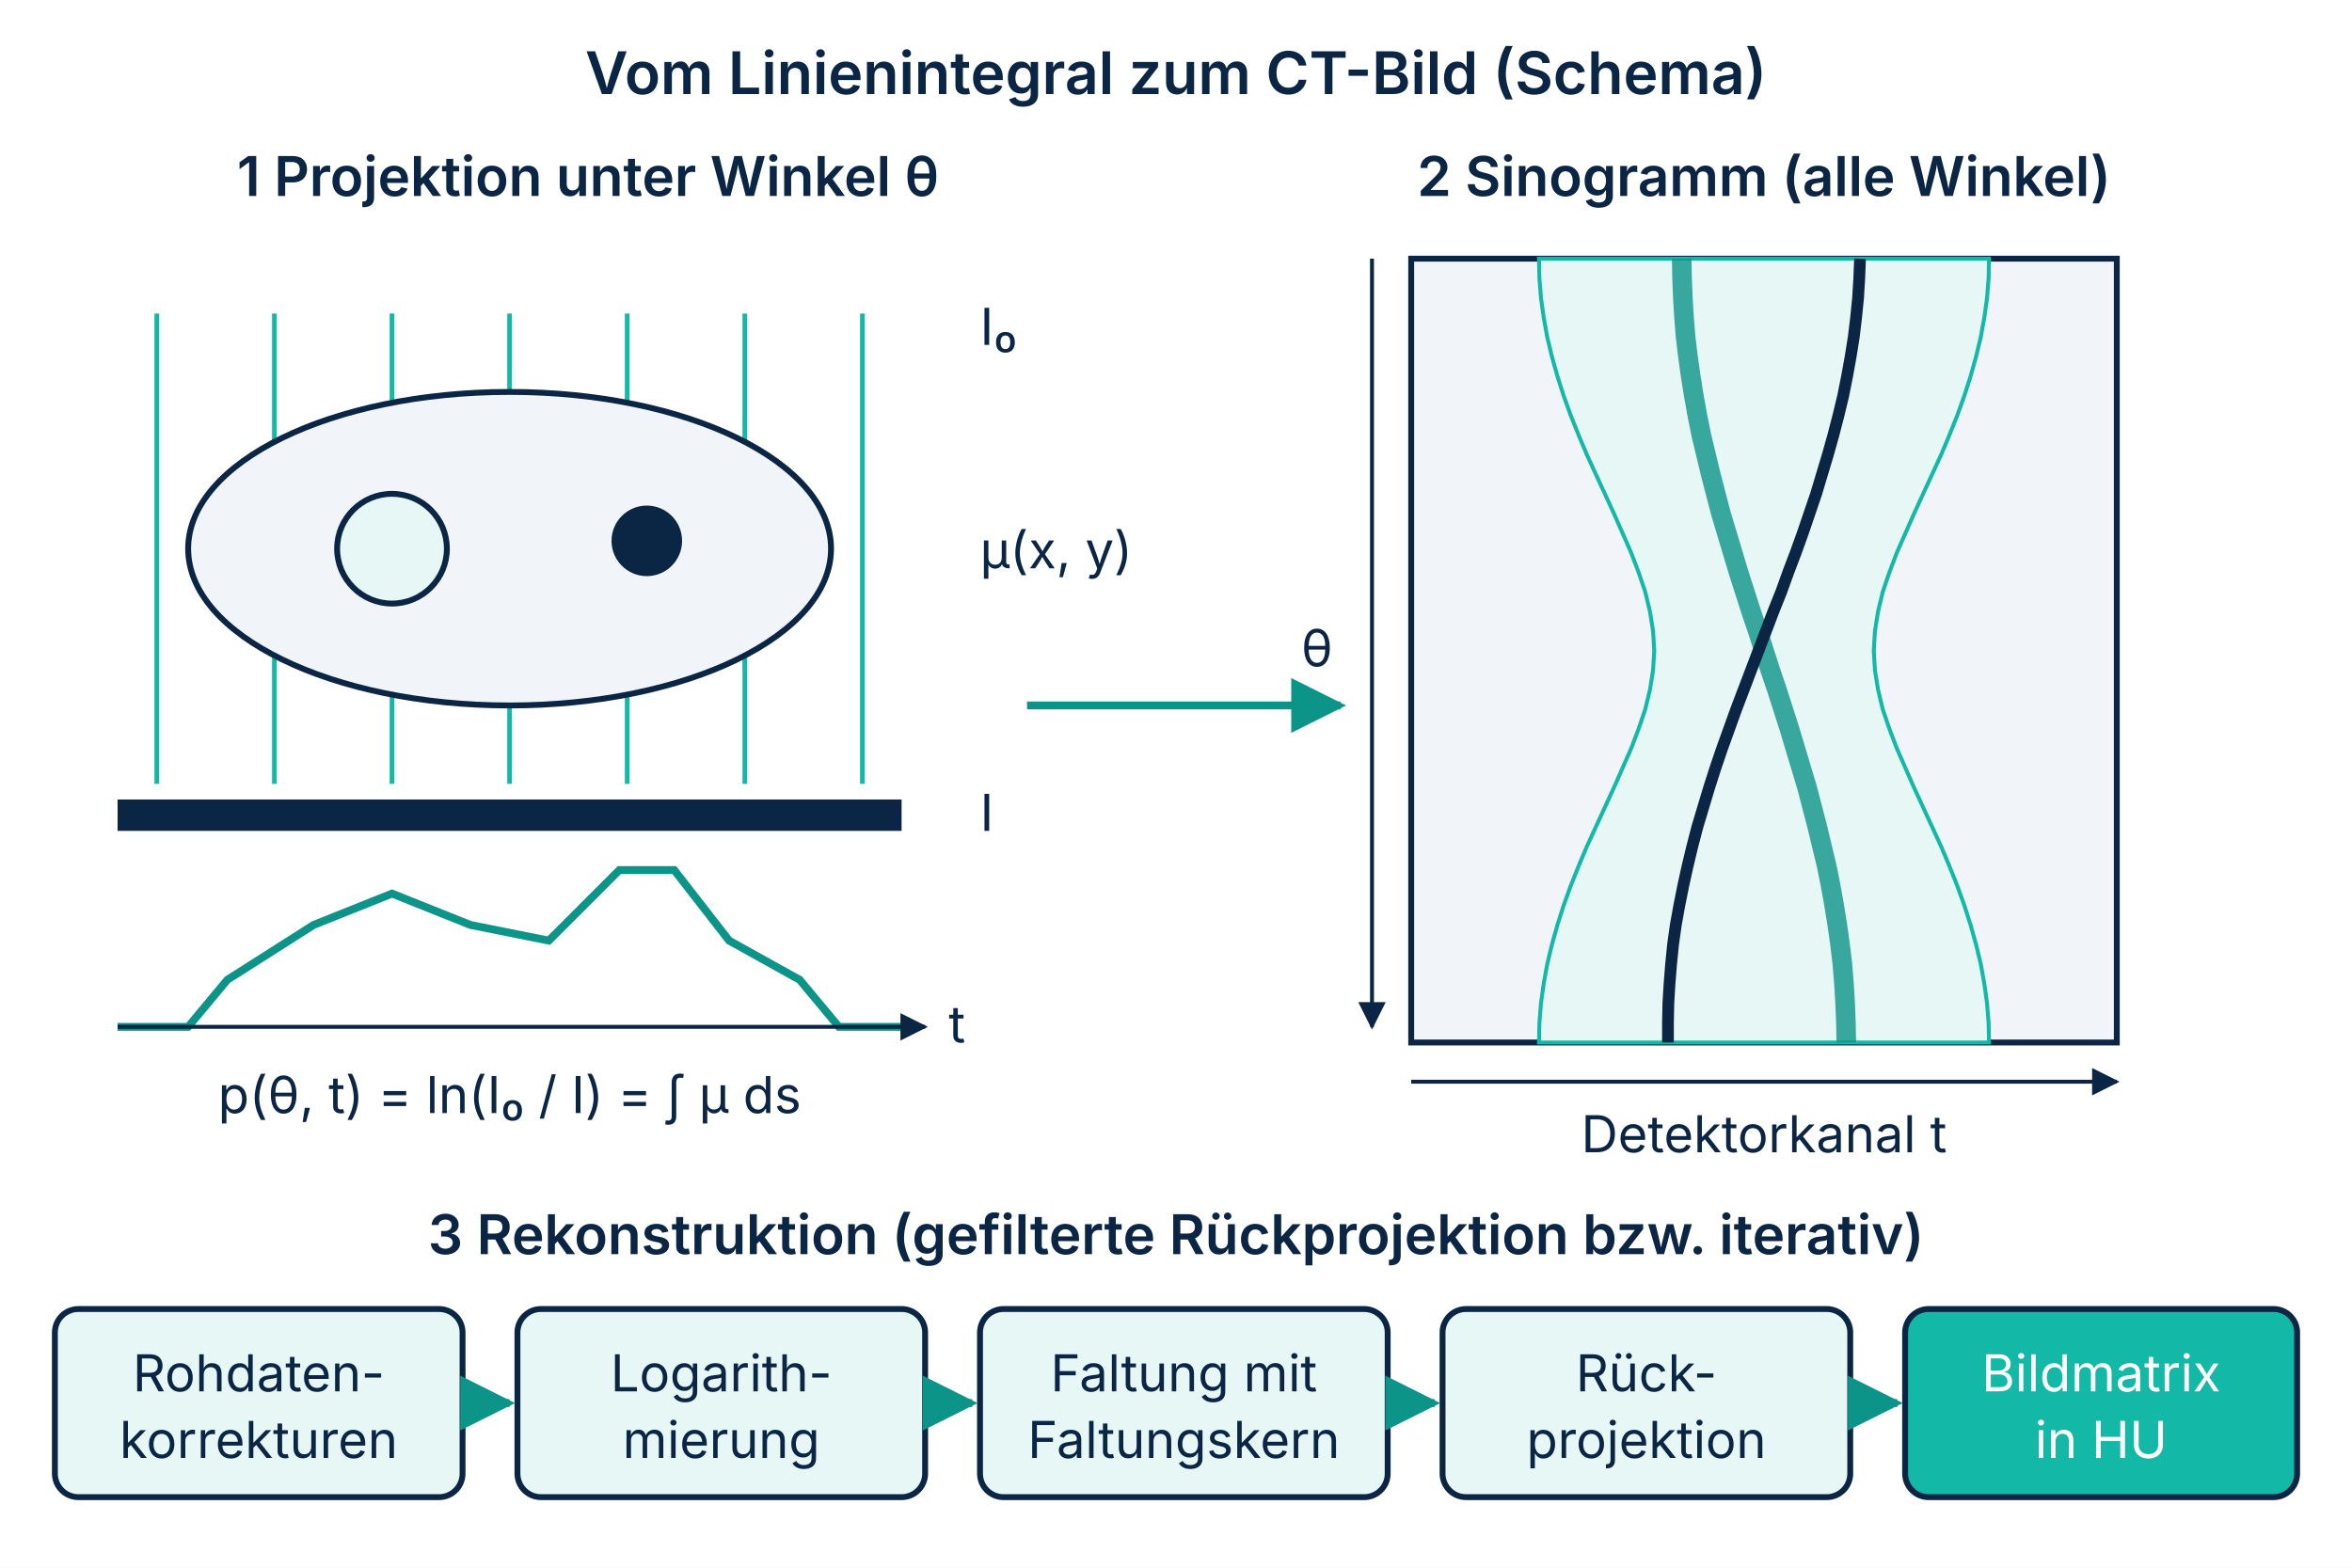
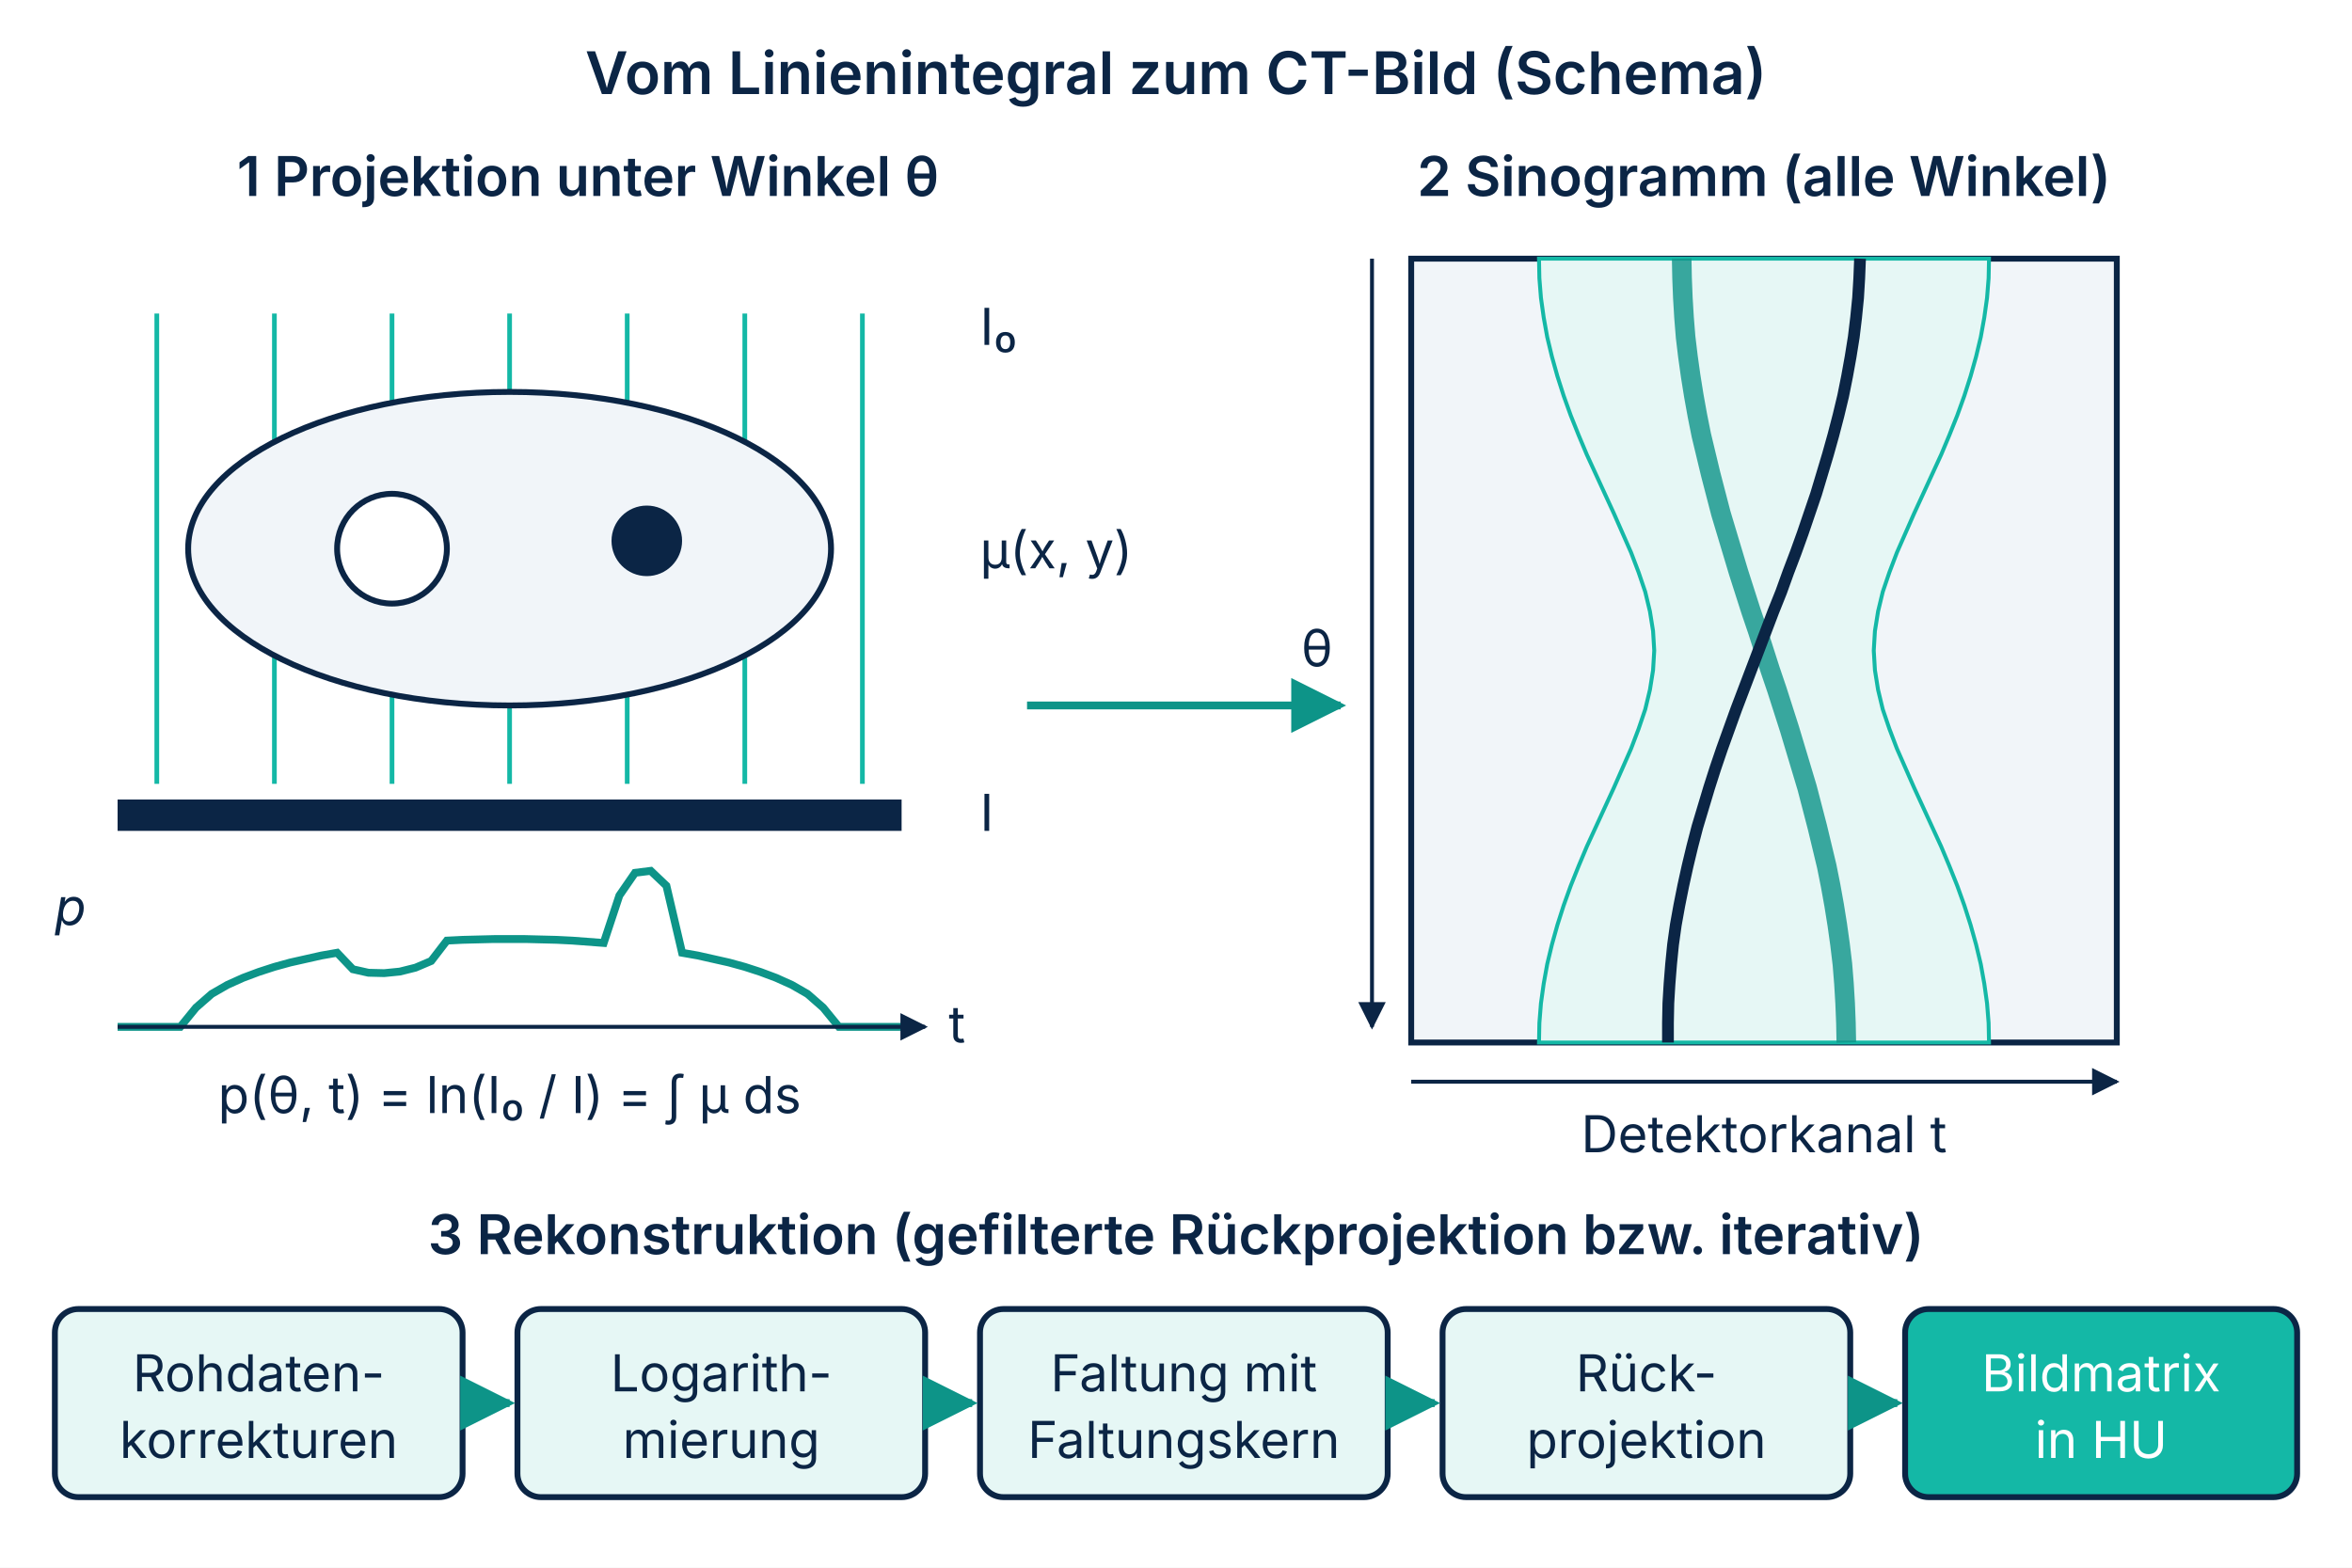
<svg xmlns="http://www.w3.org/2000/svg" viewBox="0 0 600 400" font-family="Inter, Arial, sans-serif" font-size="13" fill="#0b2545">
  <defs>
    <marker id="arr" viewBox="0 0 10 10" refX="9" refY="5" markerWidth="7" markerHeight="7" orient="auto-start-reverse">
      <path d="M0,0 L10,5 L0,10 z" fill="#0d9488" />
    </marker>
    <marker id="arrd" viewBox="0 0 10 10" refX="9" refY="5" markerWidth="7" markerHeight="7" orient="auto-start-reverse">
      <path d="M0,0 L10,5 L0,10 z" fill="#0b2545" />
    </marker>
  </defs>
  <rect width="600" height="400" fill="#ffffff" />
  <text x="300" y="24" text-anchor="middle" font-size="15" font-weight="600">Vom Linienintegral zum CT-Bild (Schema)</text>
  <text x="150" y="50" text-anchor="middle" font-size="14" font-weight="600">1  Projektion unter Winkel θ</text>
  <g stroke="#14b8a6" stroke-width="1.2">
    <line x1="40" y1="80" x2="40" y2="200" />
    <line x1="70" y1="80" x2="70" y2="200" />
    <line x1="100" y1="80" x2="100" y2="200" />
    <line x1="130" y1="80" x2="130" y2="200" />
    <line x1="160" y1="80" x2="160" y2="200" />
    <line x1="190" y1="80" x2="190" y2="200" />
    <line x1="220" y1="80" x2="220" y2="200" />
  </g>
  <text x="250" y="88" font-size="13">I₀</text>
  <ellipse cx="130" cy="140" rx="82" ry="40" fill="#f1f5f9" stroke="#0b2545" stroke-width="1.5" />
-   <circle cx="100" cy="140" r="14" fill="#e6f7f5" stroke="#0b2545" stroke-width="1.5" />
+   <circle cx="100" cy="140" r="14" fill="#ffffff" stroke="#0b2545" stroke-width="1.5" />
  <circle cx="165" cy="138" r="9" fill="#0b2545" />
  <text x="250" y="145" font-size="13">μ(x, y)</text>
  <rect x="30" y="204" width="200" height="8" fill="#0b2545" />
  <text x="250" y="212" font-size="13">I</text>
-   <polyline points="30,262 48,262 58,250 80,236 100,228 120,236 140,240 158,222 172,222 186,240 204,250 214,262 230,262" fill="none" stroke="#0d9488" stroke-width="2" />
+   <polyline points="30,262.0 34,262.0 38,262.0 42,262.0 46,262.0 50,257.1 54,253.6 58,251.3 62,249.5 66,248.0 70,246.7 74,245.6 78,244.7 82,243.8 86,243.1 90,247.3 94,248.2 98,248.3 102,247.9 106,246.9 110,245.2 114,240.0 118,239.8 122,239.7 126,239.6 130,239.6 134,239.6 138,239.7 142,239.8 146,240.0 150,240.3 154,240.6 158,228.5 162,222.7 166,222.2 170,226.0 174,243.1 178,243.8 182,244.7 186,245.6 190,246.7 194,248.0 198,249.5 202,251.3 206,253.6 210,257.1 214,262.0 218,262.0 222,262.0 226,262.0 230,262.0" fill="none" stroke="#0d9488" stroke-width="2" />
  <line x1="30" y1="262" x2="236" y2="262" stroke="#0b2545" stroke-width="1" marker-end="url(#arrd)" />
  <text x="242" y="266" font-size="13">t</text>
+   <text x="14" y="236" font-size="13" font-style="italic">p</text>
  <text x="130" y="284" text-anchor="middle" font-size="13">p(θ, t) = ln(I₀ / I) = ∫ μ ds</text>
  <text x="450" y="50" text-anchor="middle" font-size="14" font-weight="600">2  Sinogramm (alle Winkel)</text>
  <rect x="360" y="66" width="180" height="200" fill="#f1f5f9" stroke="#0b2545" stroke-width="1.5" />
  <path d="M392.6,66.0 L392.7,71.0 L393.1,76.0 L393.8,81.0 L394.7,86.0 L395.9,91.0 L397.3,96.0 L398.9,101.0 L400.7,106.0 L402.7,111.0 L404.8,116.0 L407.1,121.0 L409.4,126.0 L411.7,131.0 L413.9,136.0 L416.1,141.0 L418.0,146.0 L419.7,151.0 L420.9,156.0 L421.7,161.0 L422.0,166.0 L421.7,171.0 L420.9,176.0 L419.7,181.0 L418.0,186.0 L416.1,191.0 L413.9,196.0 L411.7,201.0 L409.4,206.0 L407.1,211.0 L404.8,216.0 L402.7,221.0 L400.7,226.0 L398.9,231.0 L397.3,236.0 L395.9,241.0 L394.7,246.0 L393.8,251.0 L393.1,256.0 L392.7,261.0 L392.6,266.0 L507.4,266.0 L507.3,261.0 L506.9,256.0 L506.2,251.0 L505.3,246.0 L504.1,241.0 L502.7,236.0 L501.1,231.0 L499.3,226.0 L497.3,221.0 L495.2,216.0 L492.9,211.0 L490.6,206.0 L488.3,201.0 L486.1,196.0 L483.9,191.0 L482.0,186.0 L480.3,181.0 L479.1,176.0 L478.3,171.0 L478.0,166.0 L478.3,161.0 L479.1,156.0 L480.3,151.0 L482.0,146.0 L483.9,141.0 L486.1,136.0 L488.3,131.0 L490.6,126.0 L492.9,121.0 L495.2,116.0 L497.3,111.0 L499.3,106.0 L501.1,101.0 L502.7,96.0 L504.1,91.0 L505.3,86.0 L506.2,81.0 L506.9,76.0 L507.3,71.0 L507.4,66.0 Z" fill="#e6f7f5" stroke="#14b8a6" stroke-width="1" />
  <polyline points="429.0,66.0 429.1,71.0 429.3,76.0 429.6,81.0 430.0,86.0 430.6,91.0 431.3,96.0 432.1,101.0 433.0,106.0 434.0,111.0 435.2,116.0 436.4,121.0 437.7,126.0 439.0,131.0 440.5,136.0 442.0,141.0 443.5,146.0 445.1,151.0 446.7,156.0 448.4,161.0 450.0,166.0 451.6,171.0 453.3,176.0 454.9,181.0 456.5,186.0 458.0,191.0 459.5,196.0 461.0,201.0 462.3,206.0 463.6,211.0 464.8,216.0 466.0,221.0 467.0,226.0 467.9,231.0 468.7,236.0 469.4,241.0 470.0,246.0 470.4,251.0 470.7,256.0 470.9,261.0 471.0,266.0" fill="none" stroke="#0d9488" stroke-width="5" opacity="0.8" />
  <polyline points="474.5,66.0 474.3,71.0 474.0,76.0 473.5,81.0 472.9,86.0 472.1,91.0 471.2,96.0 470.2,101.0 469.0,106.0 467.7,111.0 466.3,116.0 464.8,121.0 463.3,126.0 461.6,131.0 459.9,136.0 458.1,141.0 456.2,146.0 454.4,151.0 452.4,156.0 450.5,161.0 448.6,166.0 446.7,171.0 444.8,176.0 442.9,181.0 441.1,186.0 439.3,191.0 437.6,196.0 436.0,201.0 434.5,206.0 433.0,211.0 431.7,216.0 430.5,221.0 429.4,226.0 428.4,231.0 427.5,236.0 426.8,241.0 426.3,246.0 425.9,251.0 425.6,256.0 425.5,261.0 425.5,266.0" fill="none" stroke="#0b2545" stroke-width="3" />
  <line x1="350" y1="66" x2="350" y2="262" stroke="#0b2545" stroke-width="1" marker-end="url(#arrd)" />
  <text x="340" y="170" text-anchor="end" font-size="13">θ</text>
  <line x1="360" y1="276" x2="540" y2="276" stroke="#0b2545" stroke-width="1" marker-end="url(#arrd)" />
  <text x="450" y="294" text-anchor="middle" font-size="13">Detektorkanal t</text>
  <path d="M262,180 L342,180" stroke="#0d9488" stroke-width="2" marker-end="url(#arr)" />
  <text x="300" y="320" text-anchor="middle" font-size="14" font-weight="600">3  Rekonstruktion (gefilterte Rückprojektion bzw. iterativ)</text>
  <g font-size="13">
    <rect x="14" y="334" width="104" height="48" rx="6" fill="#e6f7f5" stroke="#0b2545" stroke-width="1.5" />
    <text x="66" y="355" text-anchor="middle">Rohdaten-</text>
    <text x="66" y="372" text-anchor="middle">korrekturen</text>
    <rect x="132" y="334" width="104" height="48" rx="6" fill="#e6f7f5" stroke="#0b2545" stroke-width="1.5" />
    <text x="184" y="355" text-anchor="middle">Logarith-</text>
    <text x="184" y="372" text-anchor="middle">mierung</text>
    <rect x="250" y="334" width="104" height="48" rx="6" fill="#e6f7f5" stroke="#0b2545" stroke-width="1.5" />
    <text x="302" y="355" text-anchor="middle">Faltung mit</text>
    <text x="302" y="372" text-anchor="middle">Faltungskern</text>
    <rect x="368" y="334" width="104" height="48" rx="6" fill="#e6f7f5" stroke="#0b2545" stroke-width="1.5" />
    <text x="420" y="355" text-anchor="middle">Rück-</text>
    <text x="420" y="372" text-anchor="middle">projektion</text>
    <rect x="486" y="334" width="100" height="48" rx="6" fill="#14b8a6" stroke="#0b2545" stroke-width="1.5" />
    <text x="536" y="355" text-anchor="middle" fill="#ffffff">Bildmatrix</text>
    <text x="536" y="372" text-anchor="middle" fill="#ffffff">in HU</text>
  </g>
  <g stroke="#0d9488" stroke-width="2">
    <line x1="118" y1="358" x2="130" y2="358" marker-end="url(#arr)" />
    <line x1="236" y1="358" x2="248" y2="358" marker-end="url(#arr)" />
    <line x1="354" y1="358" x2="366" y2="358" marker-end="url(#arr)" />
    <line x1="472" y1="358" x2="484" y2="358" marker-end="url(#arr)" />
  </g>
</svg>
